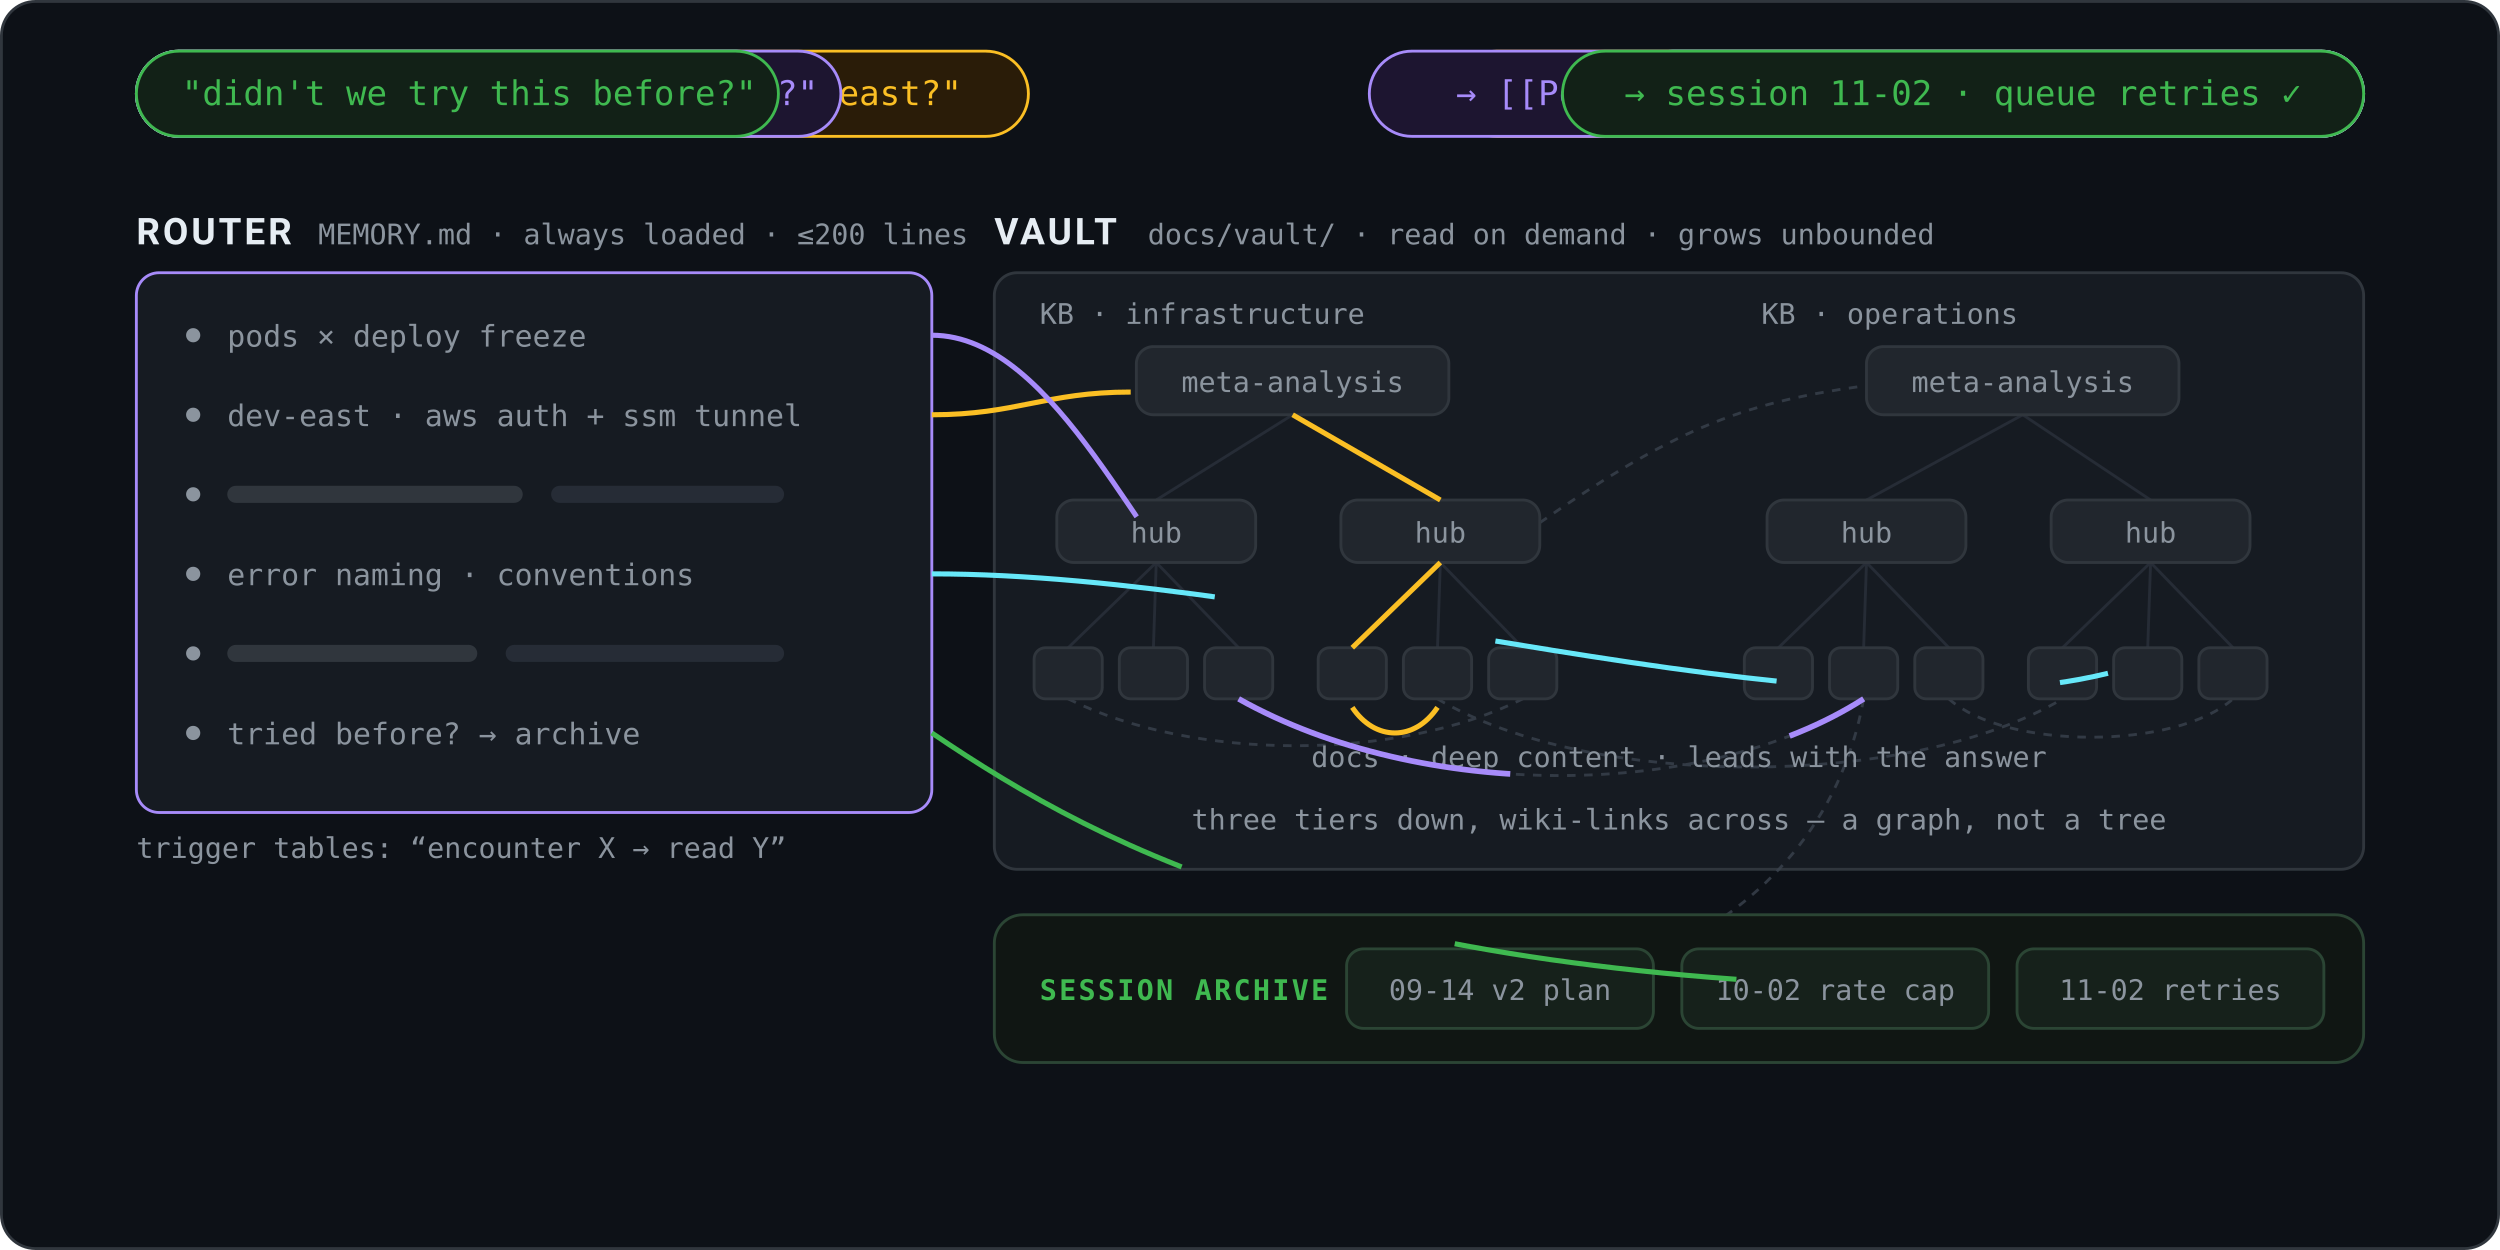
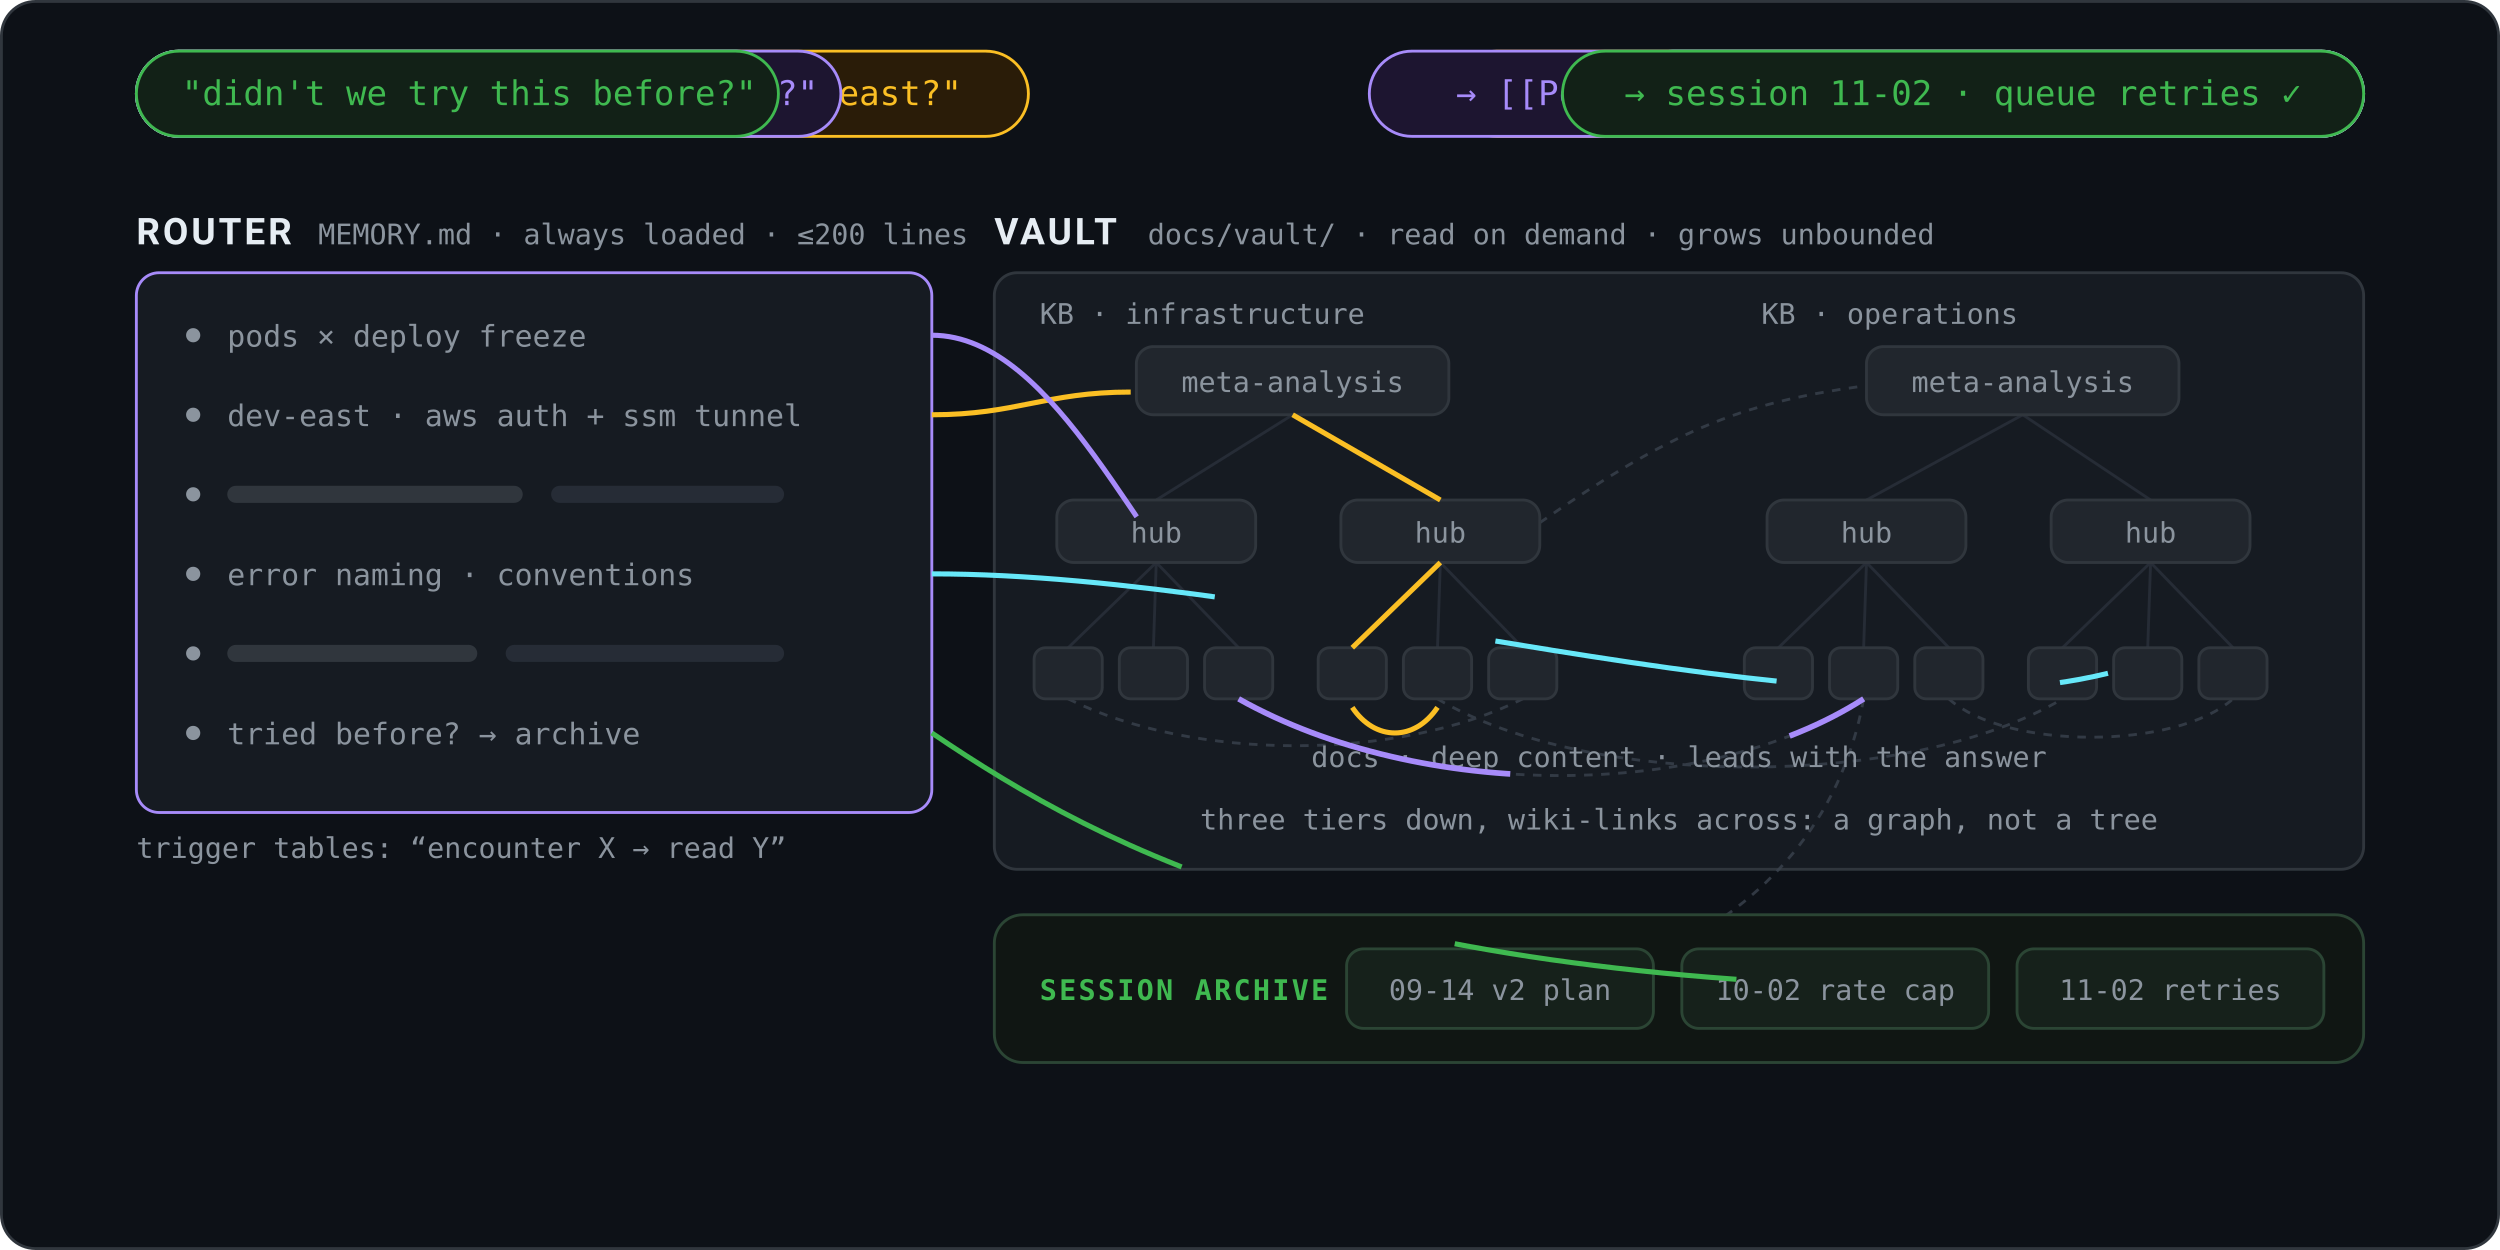
<svg xmlns="http://www.w3.org/2000/svg" viewBox="0 0 880 440" font-family="-apple-system,'Segoe UI',Roboto,Helvetica,Arial,sans-serif">
  <style>
    .m { font-family: ui-monospace, SFMono-Regular, Menlo, Consolas, monospace; }
    .lbl { fill: #e6edf3; font-size: 13px; font-weight: 700; letter-spacing: .08em; }
    .sub { fill: #8b949e; font-size: 10px; }
    .tiny { fill: #8b949e; font-size: 10px; }
    .cap { font-size: 12px; }
    .rbox { animation: breathe 36s infinite; }
    @keyframes breathe { 0%,100%{stroke-opacity:.55} 50%{stroke-opacity:1} }

    /* ── act 1 · drill-down (amber, 0-25%) ── */
    .q1 { animation: q1 36s infinite; } @keyframes q1 { 0%,0.8%{opacity:0} 2.2%,22%{opacity:1} 24%,100%{opacity:0} }
    .r1 { animation: r1 36s infinite; } @keyframes r1 { 0%,2%{opacity:0} 3.2%,21.5%{opacity:1} 23.5%,100%{opacity:0} }
    .x1 { animation: x1 36s infinite; } @keyframes x1 { 0%,2%{fill:#8b949e} 3.2%,21.5%{fill:#fbbf24} 23.5%,100%{fill:#8b949e} }
    .p1a { stroke-dasharray:100; animation: p1a 36s infinite; }
    @keyframes p1a { 0%,3.5%{stroke-dashoffset:100;opacity:1} 6%{stroke-dashoffset:0} 21%{stroke-dashoffset:0;opacity:1} 23%,100%{stroke-dashoffset:0;opacity:0} }
    .p2a { stroke-dasharray:100; animation: p2a 36s infinite; }
    @keyframes p2a { 0%,6%{stroke-dashoffset:100;opacity:1} 8%{stroke-dashoffset:0} 21%{stroke-dashoffset:0;opacity:1} 23%,100%{stroke-dashoffset:0;opacity:0} }
    .p3a { stroke-dasharray:100; animation: p3a 36s infinite; }
    @keyframes p3a { 0%,8%{stroke-dashoffset:100;opacity:1} 10%{stroke-dashoffset:0} 21%{stroke-dashoffset:0;opacity:1} 23%,100%{stroke-dashoffset:0;opacity:0} }
    .m1 { animation: m1 36s infinite; } @keyframes m1 { 0%,5.5%{fill:#21262d;stroke:#30363d} 7%,21%{fill:#3b2410;stroke:#f97316} 23.5%,100%{fill:#21262d;stroke:#30363d} }
    .h1 { animation: h1 36s infinite; } @keyframes h1 { 0%,7.5%{fill:#21262d;stroke:#30363d} 9%,21%{fill:#3b2410;stroke:#f97316} 23.5%,100%{fill:#21262d;stroke:#30363d} }
    .t1 { animation: t1 36s infinite; } @keyframes t1 { 0%,9.5%{fill:#21262d;stroke:#30363d} 11%,21%{fill:#fbbf24;stroke:#fbbf24} 23.5%,100%{fill:#21262d;stroke:#30363d} }
    .p4a { stroke-dasharray:100; animation: p4a 36s infinite; }
    @keyframes p4a { 0%,11%{stroke-dashoffset:100;opacity:1} 13%{stroke-dashoffset:0} 21%{stroke-dashoffset:0;opacity:1} 23%,100%{stroke-dashoffset:0;opacity:0} }
    .t1b { animation: t1b 36s infinite; } @keyframes t1b { 0%,12.5%{fill:#21262d;stroke:#30363d} 14%,21%{fill:#fbbf24;stroke:#fbbf24} 23.5%,100%{fill:#21262d;stroke:#30363d} }
    .a1 { animation: a1 36s infinite; } @keyframes a1 { 0%,14%{opacity:0} 15.5%,22.5%{opacity:1} 24.5%,100%{opacity:0} }
    .cap1 { animation: cap1 36s infinite; } @keyframes cap1 { 0%,1.2%{opacity:0} 2.6%,22.5%{opacity:1} 24.5%,100%{opacity:0} }

    /* ── act 2 · deep link (cyan, 25-50%) ── */
    .q2 { animation: q2 36s infinite; } @keyframes q2 { 0%,25.8%{opacity:0} 27.2%,47%{opacity:1} 49%,100%{opacity:0} }
    .r2 { animation: r2 36s infinite; } @keyframes r2 { 0%,27%{opacity:0} 28.2%,46.5%{opacity:1} 48.5%,100%{opacity:0} }
    .x2 { animation: x2 36s infinite; } @keyframes x2 { 0%,27%{fill:#8b949e} 28.2%,46.5%{fill:#67e8f9} 48.5%,100%{fill:#8b949e} }
    .p1b { stroke-dasharray:100; animation: p1b 36s infinite; }
    @keyframes p1b { 0%,28.5%{stroke-dashoffset:100;opacity:1} 32%{stroke-dashoffset:0} 46%{stroke-dashoffset:0;opacity:1} 48%,100%{stroke-dashoffset:0;opacity:0} }
    .t2 { animation: t2 36s infinite; } @keyframes t2 { 0%,31.5%{fill:#21262d;stroke:#30363d} 33%,46%{fill:#67e8f9;stroke:#67e8f9} 48.5%,100%{fill:#21262d;stroke:#30363d} }
    .a2 { animation: a2 36s infinite; } @keyframes a2 { 0%,33.5%{opacity:0} 35%,47.5%{opacity:1} 49.5%,100%{opacity:0} }
    .cap2 { animation: cap2 36s infinite; } @keyframes cap2 { 0%,26.2%{opacity:0} 27.6%,47.5%{opacity:1} 49.5%,100%{opacity:0} }

    /* ── act 3 · cross-KB synthesis (violet, 50-75%) ── */
    .q3 { animation: q3 36s infinite; } @keyframes q3 { 0%,50.8%{opacity:0} 52.2%,72%{opacity:1} 74%,100%{opacity:0} }
    .r3 { animation: r3 36s infinite; } @keyframes r3 { 0%,52%{opacity:0} 53.2%,71.5%{opacity:1} 73.5%,100%{opacity:0} }
    .x3 { animation: x3 36s infinite; } @keyframes x3 { 0%,52%{fill:#8b949e} 53.2%,71.5%{fill:#a78bfa} 73.5%,100%{fill:#8b949e} }
    .p1c { stroke-dasharray:100; animation: p1c 36s infinite; }
    @keyframes p1c { 0%,53.5%{stroke-dashoffset:100;opacity:1} 56.5%{stroke-dashoffset:0} 71%{stroke-dashoffset:0;opacity:1} 73%,100%{stroke-dashoffset:0;opacity:0} }
    .t3a { animation: t3a 36s infinite; } @keyframes t3a { 0%,56%{fill:#21262d;stroke:#30363d} 57.5%,71%{fill:#a78bfa;stroke:#a78bfa} 73.5%,100%{fill:#21262d;stroke:#30363d} }
    .p2c { stroke-dasharray:100; animation: p2c 36s infinite; }
    @keyframes p2c { 0%,57.5%{stroke-dashoffset:100;opacity:1} 60.5%{stroke-dashoffset:0} 71%{stroke-dashoffset:0;opacity:1} 73%,100%{stroke-dashoffset:0;opacity:0} }
    .t3b { animation: t3b 36s infinite; } @keyframes t3b { 0%,60%{fill:#21262d;stroke:#30363d} 61.5%,71%{fill:#a78bfa;stroke:#a78bfa} 73.5%,100%{fill:#21262d;stroke:#30363d} }
    .a3 { animation: a3 36s infinite; } @keyframes a3 { 0%,62%{opacity:0} 63.5%,72.5%{opacity:1} 74.5%,100%{opacity:0} }
    .cap3 { animation: cap3 36s infinite; } @keyframes cap3 { 0%,51.2%{opacity:0} 52.6%,72.5%{opacity:1} 74.5%,100%{opacity:0} }

    /* ── act 4 · episodic (green, 75-100%) ── */
    .q4 { animation: q4 36s infinite; } @keyframes q4 { 0%,75.8%{opacity:0} 77.2%,97%{opacity:1} 99%,100%{opacity:0} }
    .r4 { animation: r4 36s infinite; } @keyframes r4 { 0%,77%{opacity:0} 78.2%,96.5%{opacity:1} 98.5%,100%{opacity:0} }
    .x4 { animation: x4 36s infinite; } @keyframes x4 { 0%,77%{fill:#8b949e} 78.2%,96.5%{fill:#3fb950} 98.5%,100%{fill:#8b949e} }
    .p1d { stroke-dasharray:100; animation: p1d 36s infinite; }
    @keyframes p1d { 0%,78.5%{stroke-dashoffset:100;opacity:1} 82%{stroke-dashoffset:0} 96%{stroke-dashoffset:0;opacity:1} 98%,100%{stroke-dashoffset:0;opacity:0} }
    .t4 { animation: t4 36s infinite; } @keyframes t4 { 0%,81.5%{fill:#16211b;stroke:#2b4534} 83%,96%{fill:#1c3a26;stroke:#3fb950} 98.5%,100%{fill:#16211b;stroke:#2b4534} }
    .tx4 { animation: tx4 36s infinite; } @keyframes tx4 { 0%,81.5%{fill:#8b949e} 83%,96%{fill:#3fb950} 98.5%,100%{fill:#8b949e} }
    .a4 { animation: a4 36s infinite; } @keyframes a4 { 0%,83.5%{opacity:0} 85%,97.5%{opacity:1} 99.5%,100%{opacity:0} }
    .cap4 { animation: cap4 36s infinite; } @keyframes cap4 { 0%,76.2%{opacity:0} 77.6%,97.5%{opacity:1} 99.5%,100%{opacity:0} }
  </style>
  <rect x="0.5" y="0.5" width="879" height="439" rx="12" fill="#0d1117" stroke="#30363d" />
  <g class="q1">
    <rect x="48" y="18" width="314" height="30" rx="15" fill="#2a1c08" stroke="#fbbf24" />
    <text class="m" x="64" y="37" font-size="12" fill="#fbbf24">"how many namespaces are in dev-east?"</text>
  </g>
  <g class="q2">
    <rect x="48" y="18" width="226" height="30" rx="15" fill="#0b2733" stroke="#67e8f9" />
    <text class="m" x="64" y="37" font-size="12" fill="#67e8f9">"how do we name API errors?"</text>
  </g>
  <g class="q3">
    <rect x="48" y="18" width="248" height="30" rx="15" fill="#1d1530" stroke="#a78bfa" />
    <text class="m" x="64" y="37" font-size="12" fill="#a78bfa">"restart pods during a freeze?"</text>
  </g>
  <g class="q4">
    <rect x="48" y="18" width="226" height="30" rx="15" fill="#122117" stroke="#3fb950" />
    <text class="m" x="64" y="37" font-size="12" fill="#3fb950">"didn't we try this before?"</text>
  </g>
  <g class="a1">
    <rect x="512" y="18" width="320" height="30" rx="15" fill="#3b2410" stroke="#fbbf24" />
    <text class="m" x="672" y="37" font-size="12" fill="#fbbf24" text-anchor="middle">→ aws sso login → ssm tunnel → kubectl ✓</text>
  </g>
  <g class="a2">
    <rect x="574" y="18" width="258" height="30" rx="15" fill="#0b2733" stroke="#67e8f9" />
    <text class="m" x="703" y="37" font-size="12" fill="#67e8f9" text-anchor="middle">→ [[Error Taxonomy]] · 1 hop ✓</text>
  </g>
  <g class="a3">
    <rect x="482" y="18" width="350" height="30" rx="15" fill="#1d1530" stroke="#a78bfa" />
    <text class="m" x="657" y="37" font-size="12" fill="#a78bfa" text-anchor="middle">→ [[Pod Restarts]] ⇄ [[Deploy Freeze]] ✓</text>
  </g>
  <g class="a4">
    <rect x="550" y="18" width="282" height="30" rx="15" fill="#122117" stroke="#3fb950" />
    <text class="m" x="691" y="37" font-size="12" fill="#3fb950" text-anchor="middle">→ session 11-02 · queue retries ✓</text>
  </g>
  <text class="lbl" x="48" y="86">ROUTER</text>
  <text class="sub m" x="112" y="86">MEMORY.md · always loaded · ≤200 lines</text>
  <rect class="rbox" x="48" y="96" width="280" height="190" rx="8" fill="#161b22" stroke="#a78bfa" />
  <rect class="r1" x="56" y="134" width="264" height="24" rx="6" fill="#fbbf24" fill-opacity=".16" stroke="#fbbf24" opacity="0" />
  <rect class="r2" x="56" y="190" width="264" height="24" rx="6" fill="#67e8f9" fill-opacity=".16" stroke="#67e8f9" opacity="0" />
  <rect class="r3" x="56" y="106" width="264" height="24" rx="6" fill="#a78bfa" fill-opacity=".16" stroke="#a78bfa" opacity="0" />
  <rect class="r4" x="56" y="246" width="264" height="24" rx="6" fill="#3fb950" fill-opacity=".16" stroke="#3fb950" opacity="0" />
  <g font-size="10.5">
    <circle cx="68" cy="118" r="2.5" fill="#8b949e" />
    <text class="m x3" x="80" y="122" fill="#8b949e">pods × deploy freeze</text>
    <circle cx="68" cy="146" r="2.5" fill="#8b949e" />
    <text class="m x1" x="80" y="150" fill="#8b949e">dev-east · aws auth + ssm tunnel</text>
    <g fill="#30363d">
      <circle cx="68" cy="174" r="2.5" fill="#8b949e" />
      <rect x="80" y="171" width="104" height="6" rx="3" />
      <rect x="194" y="171" width="82" height="6" rx="3" fill="#262c36" />
    </g>
    <circle cx="68" cy="202" r="2.5" fill="#8b949e" />
    <text class="m x2" x="80" y="206" fill="#8b949e">error naming · conventions</text>
    <g fill="#30363d">
      <circle cx="68" cy="230" r="2.5" fill="#8b949e" />
      <rect x="80" y="227" width="88" height="6" rx="3" />
      <rect x="178" y="227" width="98" height="6" rx="3" fill="#262c36" />
    </g>
    <circle cx="68" cy="258" r="2.5" fill="#8b949e" />
    <text class="m x4" x="80" y="262" fill="#8b949e">tried before? → archive</text>
  </g>
  <text class="tiny m" x="48" y="302">trigger tables: “encounter X → read Y”</text>
  <text class="lbl" x="350" y="86">VAULT</text>
  <text class="sub m" x="404" y="86">docs/vault/ · read on demand · grows unbounded</text>
  <rect x="350" y="96" width="482" height="210" rx="8" fill="#161b22" stroke="#30363d" />
  <text class="tiny m" x="366" y="114" fill="#6e7681">KB · infrastructure</text>
  <text class="tiny m" x="620" y="114" fill="#6e7681">KB · operations</text>
  <g stroke="#262c36" stroke-width="1" fill="none">
    <path d="M 455 146 L 407 176" />
    <path d="M 455 146 L 507 176" />
    <path d="M 712 146 L 657 176" />
    <path d="M 712 146 L 757 176" />
    <path d="M 407 198 L 376 228 M 407 198 L 406 228 M 407 198 L 436 228" />
    <path d="M 507 198 L 476 228 M 507 198 L 506 228 M 507 198 L 536 228" />
    <path d="M 657 198 L 626 228 M 657 198 L 656 228 M 657 198 L 686 228" />
    <path d="M 757 198 L 726 228 M 757 198 L 756 228 M 757 198 L 786 228" />
  </g>
  <g stroke="#3a424d" stroke-width="1" fill="none" stroke-dasharray="3 3" opacity=".8">
    <path d="M 436 246 C 500 282, 600 282, 656 246" />
    <path d="M 506 246 C 560 278, 672 278, 726 246" />
    <path d="M 542 184 C 588 152, 612 142, 655 136" />
    <path d="M 376 246 C 420 268, 492 268, 536 246" />
    <path d="M 686 246 C 706 264, 766 264, 786 246" />
    <path d="M 656 246 C 648 290, 620 318, 588 334" />
  </g>
  <rect class="m1" x="400" y="122" width="110" height="24" rx="6" fill="#21262d" stroke="#30363d" />
  <text class="tiny m" x="455" y="138" text-anchor="middle" fill="#e6edf3">meta-analysis</text>
  <rect x="657" y="122" width="110" height="24" rx="6" fill="#21262d" stroke="#30363d" />
  <text class="tiny m" x="712" y="138" text-anchor="middle" fill="#e6edf3">meta-analysis</text>
  <rect x="372" y="176" width="70" height="22" rx="6" fill="#21262d" stroke="#30363d" />
  <rect class="h1" x="472" y="176" width="70" height="22" rx="6" fill="#21262d" stroke="#30363d" />
  <rect x="622" y="176" width="70" height="22" rx="6" fill="#21262d" stroke="#30363d" />
  <rect x="722" y="176" width="70" height="22" rx="6" fill="#21262d" stroke="#30363d" />
  <text class="tiny m" x="407" y="191" text-anchor="middle">hub</text>
  <text class="tiny m" x="507" y="191" text-anchor="middle">hub</text>
  <text class="tiny m" x="657" y="191" text-anchor="middle">hub</text>
  <text class="tiny m" x="757" y="191" text-anchor="middle">hub</text>
  <g fill="#21262d" stroke="#30363d">
    <rect class="t3a" x="424" y="228" width="24" height="18" rx="4" />
    <rect x="364" y="228" width="24" height="18" rx="4" />
    <rect x="394" y="228" width="24" height="18" rx="4" />
    <rect class="t1" x="464" y="228" width="24" height="18" rx="4" />
    <rect class="t1b" x="494" y="228" width="24" height="18" rx="4" />
    <rect x="524" y="228" width="24" height="18" rx="4" />
    <rect x="614" y="228" width="24" height="18" rx="4" />
    <rect class="t3b" x="644" y="228" width="24" height="18" rx="4" />
    <rect x="674" y="228" width="24" height="18" rx="4" />
    <rect x="714" y="228" width="24" height="18" rx="4" />
    <rect class="t2" x="744" y="228" width="24" height="18" rx="4" />
    <rect x="774" y="228" width="24" height="18" rx="4" />
  </g>
  <text class="tiny m" x="591" y="270" text-anchor="middle">docs · deep content · leads with the answer</text>
-   <text class="tiny m" x="591" y="292" text-anchor="middle" fill="#6e7681">three tiers down, wiki-links across — a graph, not a tree</text>
+   <text class="tiny m" x="591" y="292" text-anchor="middle" fill="#6e7681">three tiers down, wiki-links across: a graph, not a tree</text>
  <rect x="350" y="322" width="482" height="52" rx="10" fill="#101613" stroke="#2b4534" />
  <text class="m" x="366" y="352" font-size="10" fill="#3fb950" font-weight="700" letter-spacing=".08em">SESSION ARCHIVE</text>
  <g font-size="10">
    <rect x="474" y="334" width="108" height="28" rx="6" fill="#16211b" stroke="#2b4534" />
    <text class="m" x="528" y="352" text-anchor="middle" fill="#8b949e">09-14 v2 plan</text>
    <rect x="592" y="334" width="108" height="28" rx="6" fill="#16211b" stroke="#2b4534" />
    <text class="m" x="646" y="352" text-anchor="middle" fill="#8b949e">10-02 rate cap</text>
    <rect class="t4" x="710" y="334" width="108" height="28" rx="6" fill="#16211b" stroke="#2b4534" />
    <text class="m tx4" x="764" y="352" text-anchor="middle" fill="#8b949e">11-02 retries</text>
  </g>
  <g fill="none" stroke-width="1.8">
    <path class="p1a" pathLength="100" d="M 328 146 C 358 146, 368 138, 398 138" stroke="#fbbf24" />
    <path class="p2a" pathLength="100" d="M 455 146 L 507 176" stroke="#fbbf24" />
    <path class="p3a" pathLength="100" d="M 507 198 L 476 228" stroke="#fbbf24" />
    <path class="p4a" pathLength="100" d="M 476 249 C 484 261, 498 261, 506 249" stroke="#fbbf24" />
    <path class="p1b" pathLength="100" d="M 328 202 C 460 202, 640 262, 742 237" stroke="#67e8f9" />
    <path class="p1c" pathLength="100" d="M 328 118 C 372 118, 402 196, 433 225" stroke="#a78bfa" />
    <path class="p2c" pathLength="100" d="M 436 246 C 500 282, 600 282, 656 246" stroke="#a78bfa" stroke-width="2" />
    <path class="p1d" pathLength="100" d="M 328 258 C 390 300, 480 348, 708 348" stroke="#3fb950" />
  </g>
  <g class="cap">
-     <text class="m cap1" x="48" y="414" fill="#fbbf24" opacity="0">① drill-down · it never asks "what's dev-east?" — the row already routes: auth → tunnel → query</text>
+     <text class="m cap1" x="48" y="414" fill="#fbbf24" opacity="0">① drill-down · it never asks "what's dev-east?" · the row already routes: auth → tunnel → query</text>
    <text class="m cap2" x="48" y="414" fill="#67e8f9" opacity="0">② deep link · a trigger row can point straight at any doc: one hop</text>
    <text class="m cap3" x="48" y="414" fill="#a78bfa" opacity="0">③ synthesis · a wiki-link bridges two KBs mid-read</text>
    <text class="m cap4" x="48" y="414" fill="#3fb950" opacity="0">④ episodic · the session archive keeps what was tried, and why</text>
  </g>
</svg>
